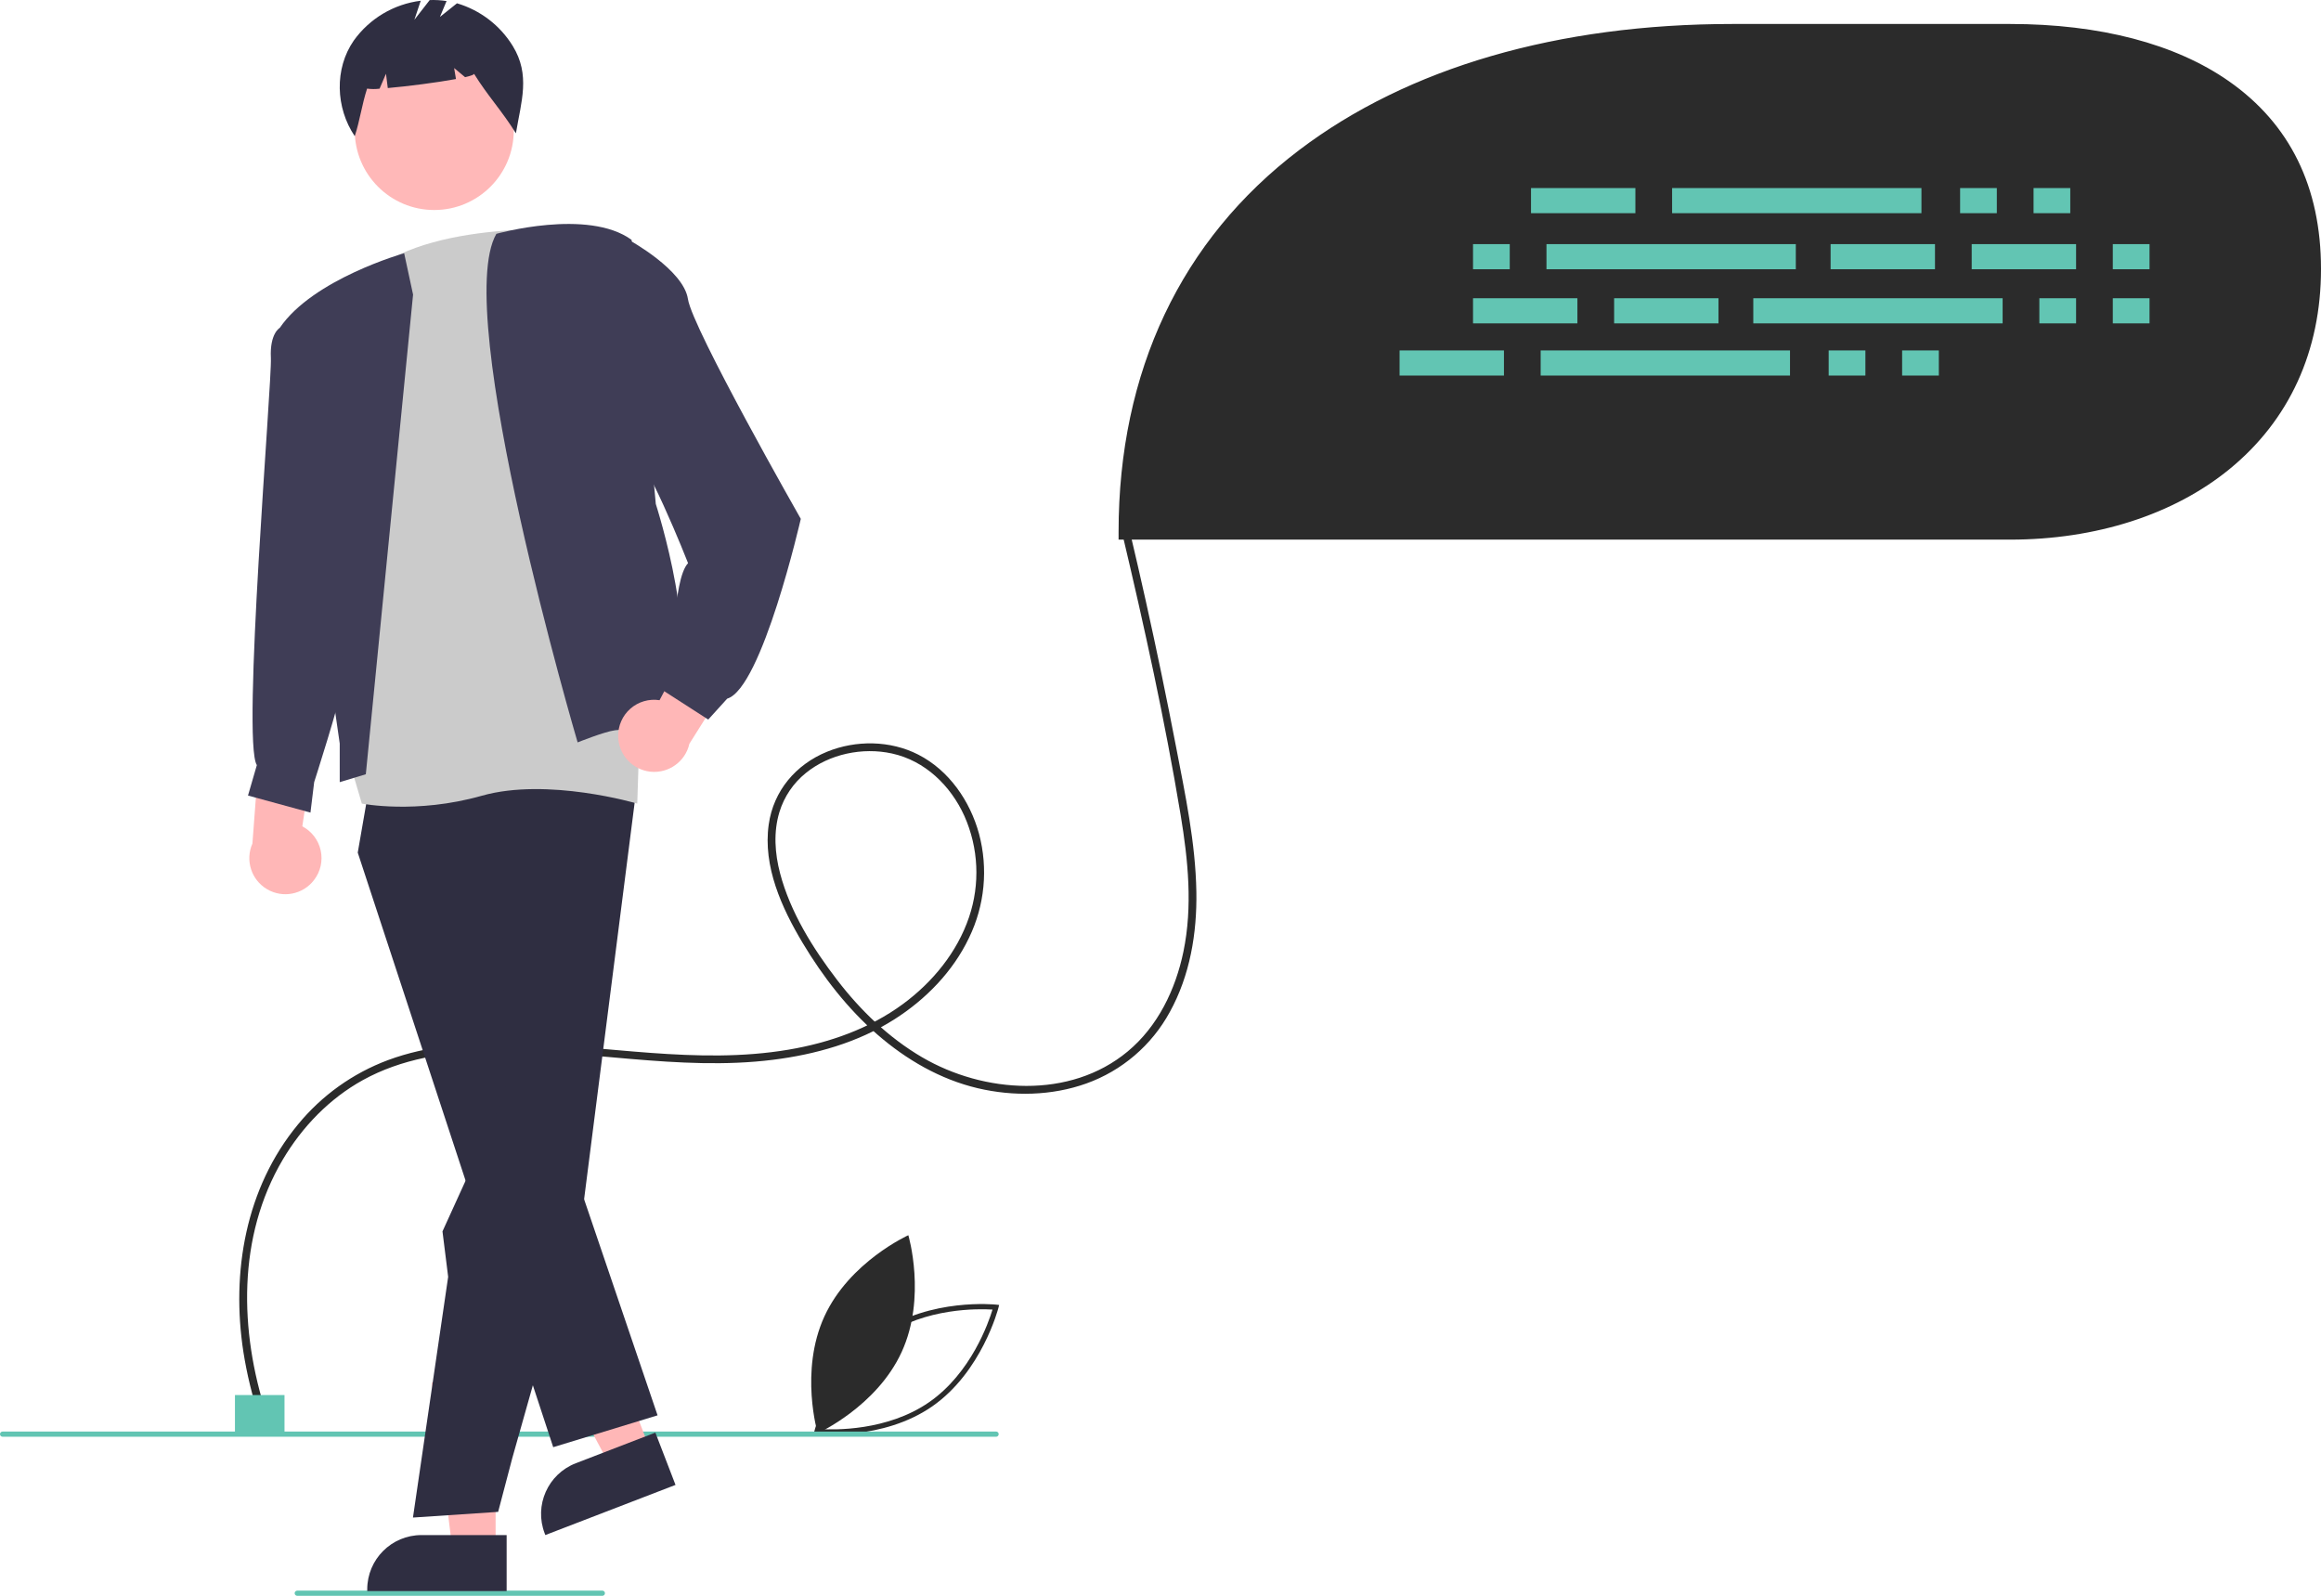
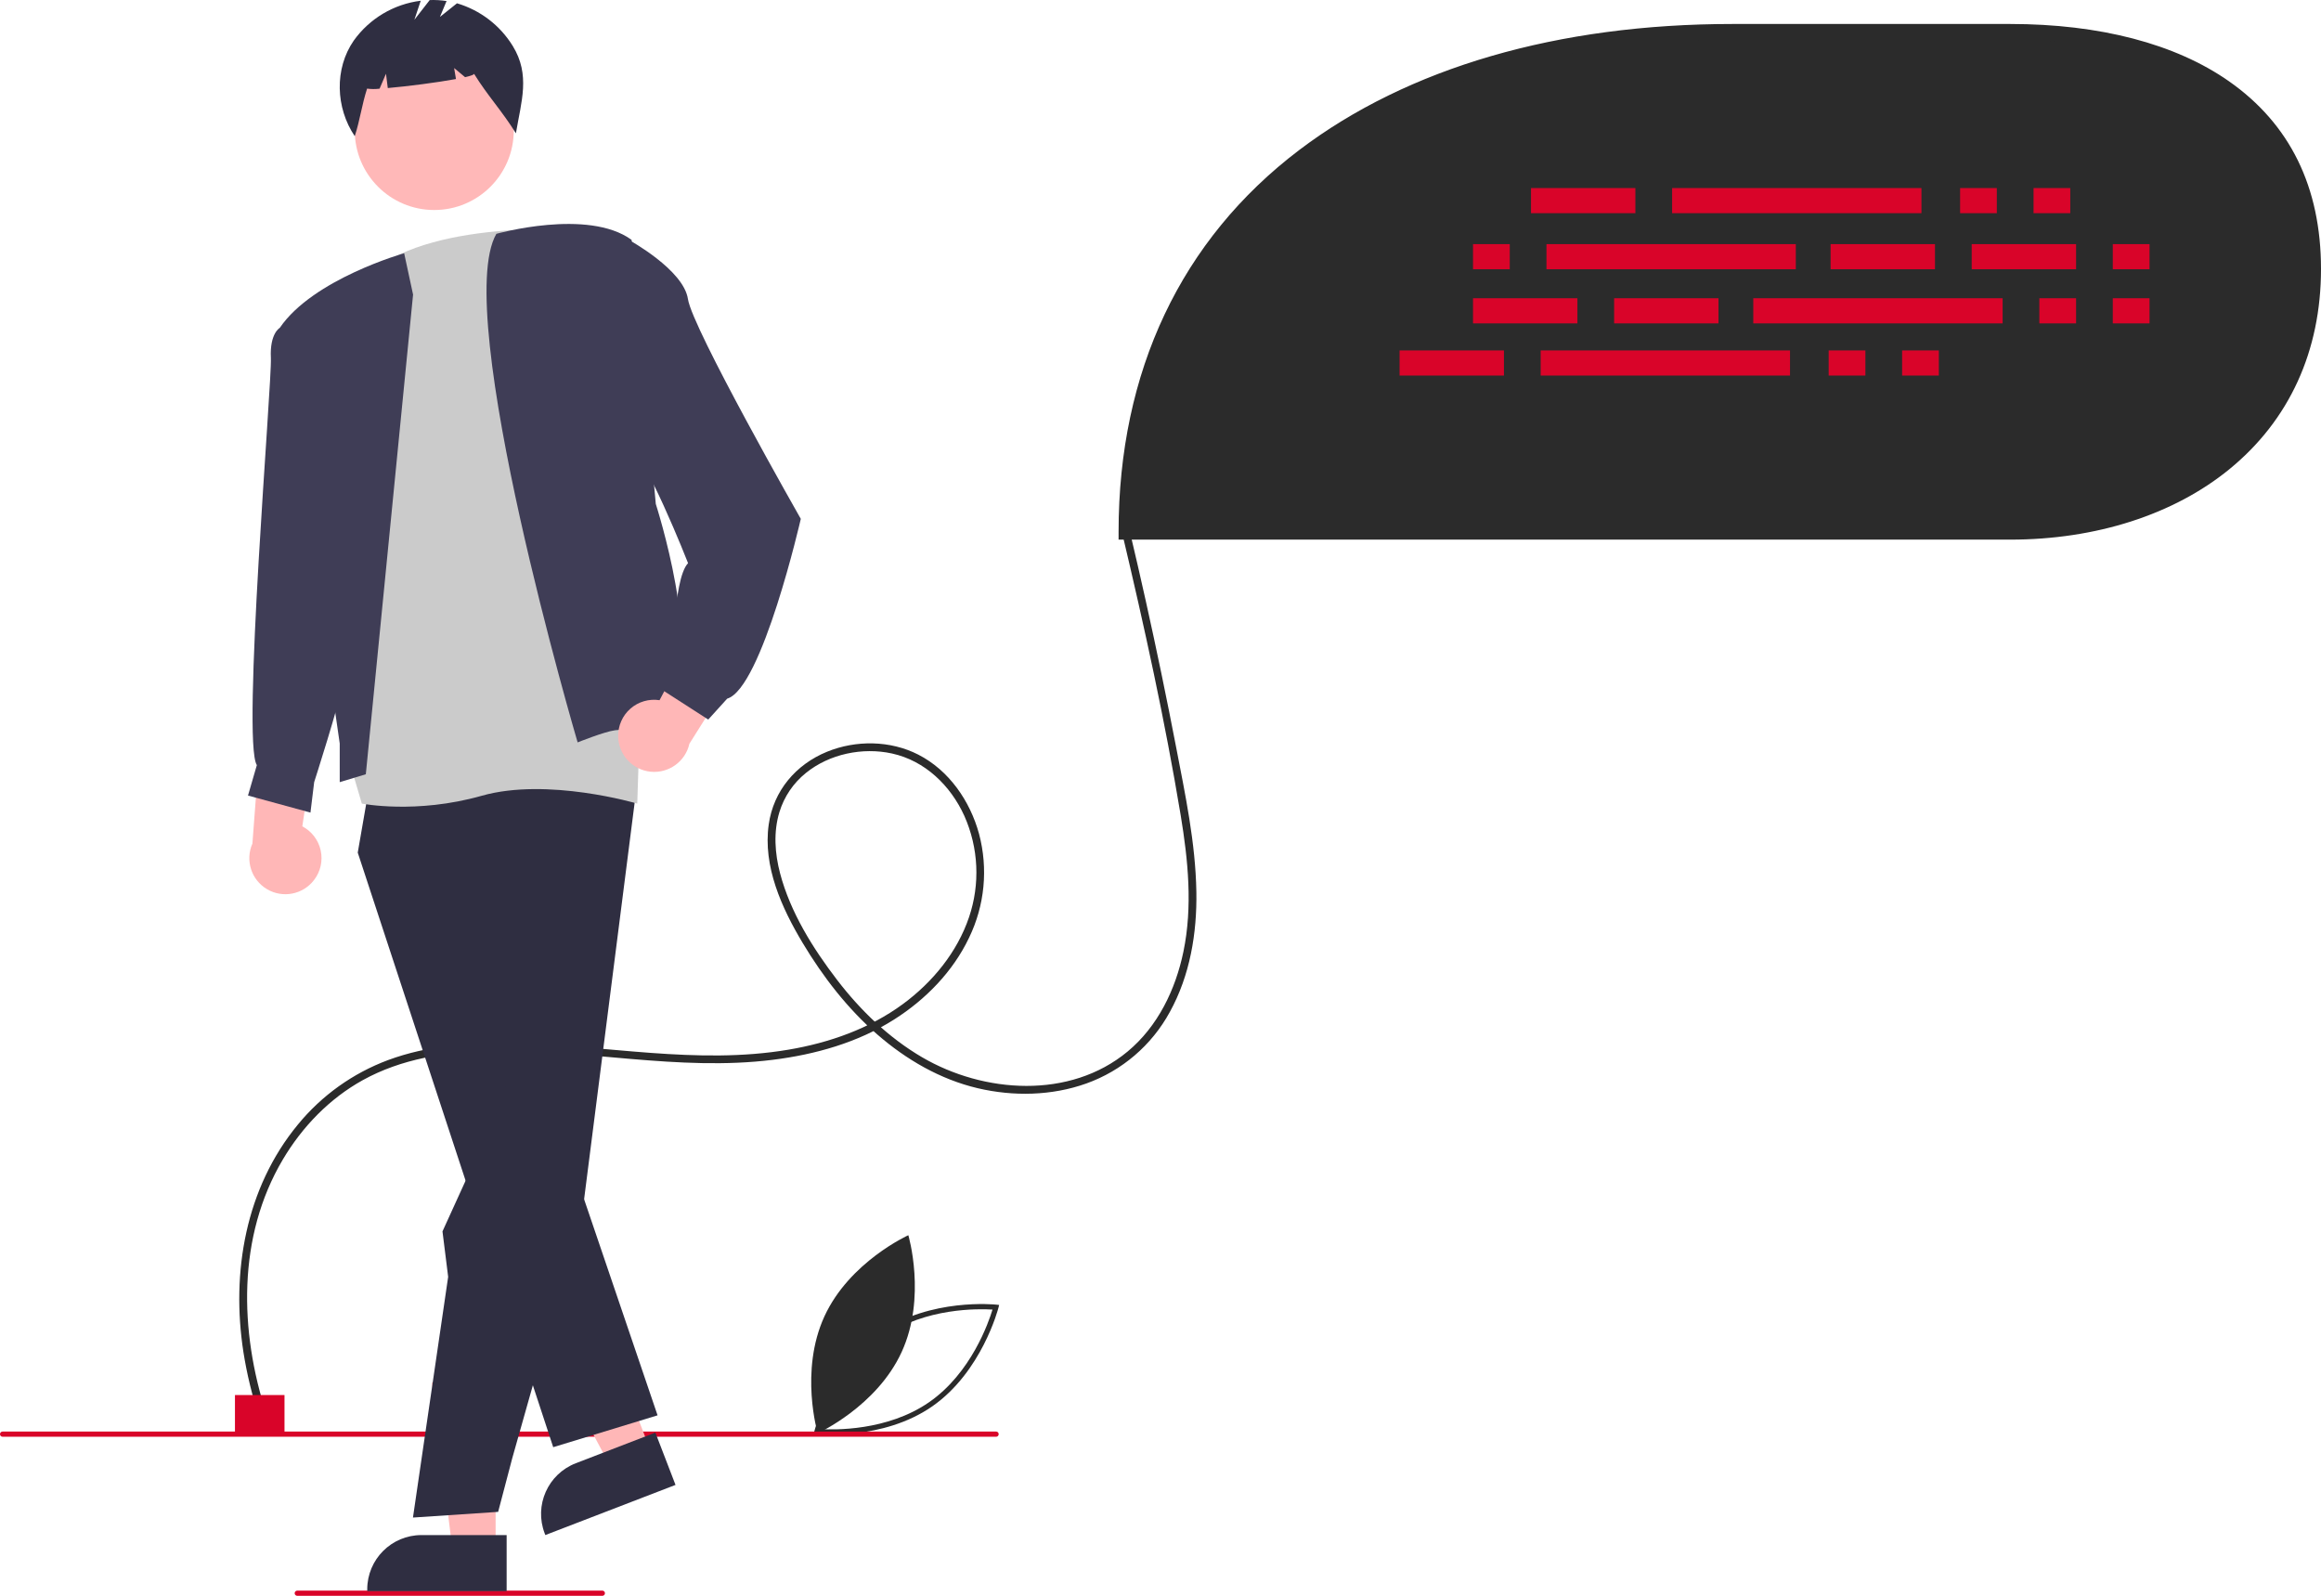
<svg xmlns="http://www.w3.org/2000/svg" data-name="Layer 1" width="890.106" height="611.972" viewBox="0 0 890.106 611.972">
  <path d="M467.023,693.807l.279-1.112c.062-.244,6.366-24.577,25.397-37.79,19.031-13.213,44.033-10.616,44.282-10.588l1.14.126-.28,1.111c-.062.244-6.366,24.577-25.397,37.79-19.031,13.213-44.033,10.616-44.282,10.588Zm26.817-37.258c-16.09,11.171-22.792,30.594-24.27,35.49,5.106.323,25.66.824,41.735-10.337,16.073-11.16,22.788-30.591,24.27-35.49C530.466,645.888,509.913,645.388,493.839,656.548Z" transform="translate(-154.9469 -144.014)" fill="#2B2B2B" />
  <path d="M500.749,662.453c-9.598,20.969-32.21,31.179-32.21,31.179s-7.05-23.787,2.548-44.756S503.296,617.697,503.296,617.697,510.347,641.484,500.749,662.453Z" transform="translate(-154.9469 -144.014)" fill="#2B2B2B" />
  <path d="M257.106,686.225c-10.35-31.83-11.197-68.003,6.294-97.533,7.436-12.553,17.886-23.393,30.704-30.48,14.785-8.174,31.852-10.847,48.549-11.216,36.306-.801,72.365,7.969,108.675,3.435,16.291-2.034,32.541-6.598,46.505-15.447,12.074-7.651,22.554-18.358,28.738-31.343a57.36,57.36,0,0,0,3.841-39.854c-3.432-12.593-11.508-24.367-23.319-30.396-10.731-5.478-23.904-5.623-34.992-1.093-11.928,4.874-20.517,14.956-22.344,27.859-2.279,16.097,4.969,32.023,13.037,45.497,7.766,12.969,17.181,25.141,28.621,35.083,11.081,9.63,24.147,17.221,38.52,20.594,13.635,3.2,28.341,2.917,41.595-1.809a59.165,59.165,0,0,0,32.023-27.392c7.759-14.033,10.468-30.247,10.201-46.133-.315-18.761-4.274-37.333-7.808-55.691q-5.377-27.928-11.556-55.694-3.012-13.534-6.213-27.025c-.445-1.878-3.339-1.083-2.893.798,8.488,35.797,16.424,71.88,22.445,108.184,2.858,17.233,4.648,35.106,1.064,52.373-3.022,14.561-9.805,28.677-21.405,38.311-22.136,18.384-55.153,16.056-78.845,2.183-12.777-7.482-23.616-17.961-32.59-29.67-9.277-12.104-17.917-25.947-21.833-40.806-2.022-7.672-2.598-15.862-.263-23.535a30.765,30.765,0,0,1,10.149-14.992c9.009-7.309,21.746-9.934,33.005-7.471,12.685,2.775,22.499,12.321,27.765,23.933a53.342,53.342,0,0,1,1.787,38.867c-4.542,13.424-13.962,24.898-25.285,33.243-12.89,9.498-28.252,14.886-43.94,17.541-35.196,5.957-70.551-1.833-105.812-2.548-16.069-.326-32.539.911-47.726,6.527a81.546,81.546,0,0,0-34.626,24.752c-20.066,24.342-25.621,56.645-20.871,87.268a157.091,157.091,0,0,0,5.912,24.477c.594,1.828,3.492,1.046,2.893-.798Z" transform="translate(-154.9469 -144.014)" fill="#2B2B2B" />
-   <rect x="90.106" y="534.972" width="19" height="15" fill="#62C5B3" />
+   <rect x="90.106" y="534.972" width="19" height="15" fill="#D90429" />
  <path d="M586.926,347.955H925.813c64.198,0,116.24-36.591,116.24-100.788v-0c0-64.198-52.042-90.955-116.24-90.955H819.406c-128.395,0-232.48,63.348-232.48,191.743Z" transform="translate(-154.9469 -144.014)" fill="#2B2B2B" />
  <path d="M925.813,350.954H583.925v-3c0-61.431,23.957-112.059,69.28-146.411,41.719-31.619,99.189-48.333,166.2-48.333H925.813c34.373,0,63.389,7.588,83.914,21.945,23.441,16.396,35.326,40.624,35.326,72.01,0,31.466-12.154,58.021-35.149,76.792C988.58,341.367,958.716,350.954,925.813,350.954Zm-335.869-6H925.813c67.732,0,113.24-39.298,113.24-97.788,0-79.385-79.192-87.955-113.24-87.955H819.406C709.267,159.211,591.633,208.075,589.944,344.954Z" transform="translate(-154.9469 -144.014)" fill="#2B2B2B" />
-   <rect x="587.145" y="72.118" width="40.028" height="9.636" fill="#62C5B3" />
-   <rect x="751.702" y="72.118" width="14.084" height="9.636" fill="#62C5B3" />
-   <rect x="779.87" y="72.118" width="14.084" height="9.636" fill="#62C5B3" />
-   <rect x="641.256" y="72.118" width="95.621" height="9.636" fill="#62C5B3" />
-   <rect x="536.74" y="134.383" width="40.028" height="9.636" fill="#62C5B3" />
-   <rect x="701.297" y="134.383" width="14.084" height="9.636" fill="#62C5B3" />
-   <rect x="729.465" y="134.383" width="14.084" height="9.636" fill="#62C5B3" />
-   <rect x="590.851" y="134.383" width="95.621" height="9.636" fill="#62C5B3" />
-   <rect x="702.039" y="93.614" width="40.028" height="9.636" fill="#62C5B3" />
-   <rect x="756.15" y="93.614" width="40.028" height="9.636" fill="#62C5B3" />
-   <rect x="810.261" y="93.614" width="14.084" height="9.636" fill="#62C5B3" />
-   <rect x="564.907" y="93.614" width="14.084" height="9.636" fill="#62C5B3" />
-   <rect x="593.075" y="93.614" width="95.621" height="9.636" fill="#62C5B3" />
-   <rect x="619.019" y="114.369" width="40.028" height="9.636" fill="#62C5B3" />
-   <rect x="564.907" y="114.369" width="40.028" height="9.636" fill="#62C5B3" />
-   <rect x="810.261" y="114.369" width="14.084" height="9.636" fill="#62C5B3" />
-   <rect x="782.094" y="114.369" width="14.084" height="9.636" fill="#62C5B3" />
-   <rect x="672.389" y="114.369" width="95.621" height="9.636" fill="#62C5B3" />
-   <path d="M536.947,694.986h-381a1,1,0,0,1,0-2h381a1,1,0,0,1,0,2Z" transform="translate(-154.9469 -144.014)" fill="#62C5B3" />
-   <path d="M385.947,755.986h-117a1,1,0,0,1,0-2h117a1,1,0,1,1,0,2Z" transform="translate(-154.9469 -144.014)" fill="#62C5B3" />
+   <rect x="587.145" y="72.118" width="40.028" height="9.636" fill="#D90429" />
+   <rect x="751.702" y="72.118" width="14.084" height="9.636" fill="#D90429" />
+   <rect x="779.87" y="72.118" width="14.084" height="9.636" fill="#D90429" />
+   <rect x="641.256" y="72.118" width="95.621" height="9.636" fill="#D90429" />
+   <rect x="536.74" y="134.383" width="40.028" height="9.636" fill="#D90429" />
+   <rect x="701.297" y="134.383" width="14.084" height="9.636" fill="#D90429" />
+   <rect x="729.465" y="134.383" width="14.084" height="9.636" fill="#D90429" />
+   <rect x="590.851" y="134.383" width="95.621" height="9.636" fill="#D90429" />
+   <rect x="702.039" y="93.614" width="40.028" height="9.636" fill="#D90429" />
+   <rect x="756.15" y="93.614" width="40.028" height="9.636" fill="#D90429" />
+   <rect x="810.261" y="93.614" width="14.084" height="9.636" fill="#D90429" />
+   <rect x="564.907" y="93.614" width="14.084" height="9.636" fill="#D90429" />
+   <rect x="593.075" y="93.614" width="95.621" height="9.636" fill="#D90429" />
+   <rect x="619.019" y="114.369" width="40.028" height="9.636" fill="#D90429" />
+   <rect x="564.907" y="114.369" width="40.028" height="9.636" fill="#D90429" />
+   <rect x="810.261" y="114.369" width="14.084" height="9.636" fill="#D90429" />
+   <rect x="782.094" y="114.369" width="14.084" height="9.636" fill="#D90429" />
+   <rect x="672.389" y="114.369" width="95.621" height="9.636" fill="#D90429" />
+   <path d="M536.947,694.986h-381a1,1,0,0,1,0-2h381a1,1,0,0,1,0,2Z" transform="translate(-154.9469 -144.014)" fill="#D90429" />
+   <path d="M385.947,755.986h-117a1,1,0,0,1,0-2h117a1,1,0,1,1,0,2Z" transform="translate(-154.9469 -144.014)" fill="#D90429" />
  <path d="M275.368,481.503a13.749,13.749,0,0,0-4.482-20.601l7.248-48.321L255.098,423.26,251.747,467.509a13.824,13.824,0,0,0,23.621,13.994Z" transform="translate(-154.9469 -144.014)" fill="#ffb7b7" />
  <polygon points="190.07 594.085 173.49 594.084 165.603 530.133 190.073 530.134 190.07 594.085" fill="#ffb7b7" />
  <path d="M349.245,754.171l-53.461-.002v-.676a20.809,20.809,0,0,1,20.808-20.808h.001l32.652.001Z" transform="translate(-154.9469 -144.014)" fill="#2f2e41" />
  <polygon points="249.331 555.947 233.847 561.911 203.476 505.027 226.328 496.225 249.331 555.947" fill="#ffb7b7" />
  <path d="M414.008,713.449l-49.925,19.23-.243-.631a20.825,20.825,0,0,1,11.947-26.917l.001-0L406.28,693.384Z" transform="translate(-154.9469 -144.014)" fill="#2f2e41" />
  <polygon points="141.884 299.94 137.199 326.966 212.158 554.969 252.175 542.753 223.581 458.657 194.687 333.962 194.061 289.516 141.884 299.94" fill="#2f2e41" />
  <polygon points="158.371 581.952 171.87 489.638 169.693 472.216 194.061 418.738 191.253 291.986 244.39 299.94 223.581 463.201 196.481 559.086 191.037 579.774 158.371 581.952" fill="#2f2e41" />
  <circle cx="166.537" cy="50.048" r="30.488" fill="#ffb8b8" />
  <path d="M351.576,161.622A37.581,37.581,0,0,0,330.198,145.28l-6.536,5.229,2.541-6.099a34.597,34.597,0,0,0-6.46-.373l-5.881,7.561,2.434-7.302A37.222,37.222,0,0,0,290.619,159.569c-7.485,10.792-6.984,25.794.378,36.671,2.021-6.21,2.71-12.031,4.73-18.241a18.382,18.382,0,0,0,4.788.023l2.459-5.737.687,5.494c7.62-.664,18.924-2.122,26.148-3.457l-.702-4.215,4.203,3.502c2.213-.51,3.528-.972,3.419-1.325,5.373,8.662,10.697,14.195,16.07,22.856C354.837,182.924,358.438,172.768,351.576,161.622Z" transform="translate(-154.9469 -144.014)" fill="#2f2e41" />
  <path d="M380.715,232.41s-58.061-5.161-83.473,15.93L289.363,437.421l4.345,14.755s20.783,4.148,46-3.007,59.628,3.007,59.628,3.007l3.7-115.78Z" transform="translate(-154.9469 -144.014)" fill="#cbcbcb" />
  <path d="M295.24,440.925l18.119-183.943-3.42-15.861s-34.956,9.873-47.694,28.619l22.989,159.4v14.814Z" transform="translate(-154.9469 -144.014)" fill="#3f3d56" />
  <path d="M376.471,428.71S327.86,263.813,345.305,233.684c0,0,35.089-9.895,51.855,2.31l9.286,101.277s18.631,57.907,4.344,71.525l3.135,13.618s-19.059,1.123-23.14,1.65S376.471,428.71,376.471,428.71Z" transform="translate(-154.9469 -144.014)" fill="#3f3d56" />
  <path d="M273.083,268.649l-10.837,1.091s-3.896,2.116-3.417,11.52-11.245,147.212-5.383,156.161l-3.393,11.671,23.955,6.533,1.423-11.671s9.703-30.166,10.945-37.83S273.083,268.649,273.083,268.649Z" transform="translate(-154.9469 -144.014)" fill="#3f3d56" />
  <path d="M392.023,426.417a13.75,13.75,0,0,1,15.86-13.891L430.806,369.376l12.161,22.289-23.633,37.559A13.824,13.824,0,0,1,392.023,426.417Z" transform="translate(-154.9469 -144.014)" fill="#ffb7b7" />
  <path d="M383.163,241.344l12.908-5.35s21.018,11.424,22.703,22.703,43.28,84.293,43.28,84.293-14.872,65.002-28.233,68.947l-7.261,8.013-20.062-12.927,6.5-6.5s-.171-34.386,5.824-40.546c0,0-16.872-43.181-24.494-47.536S383.163,241.344,383.163,241.344Z" transform="translate(-154.9469 -144.014)" fill="#3f3d56" />
</svg>
